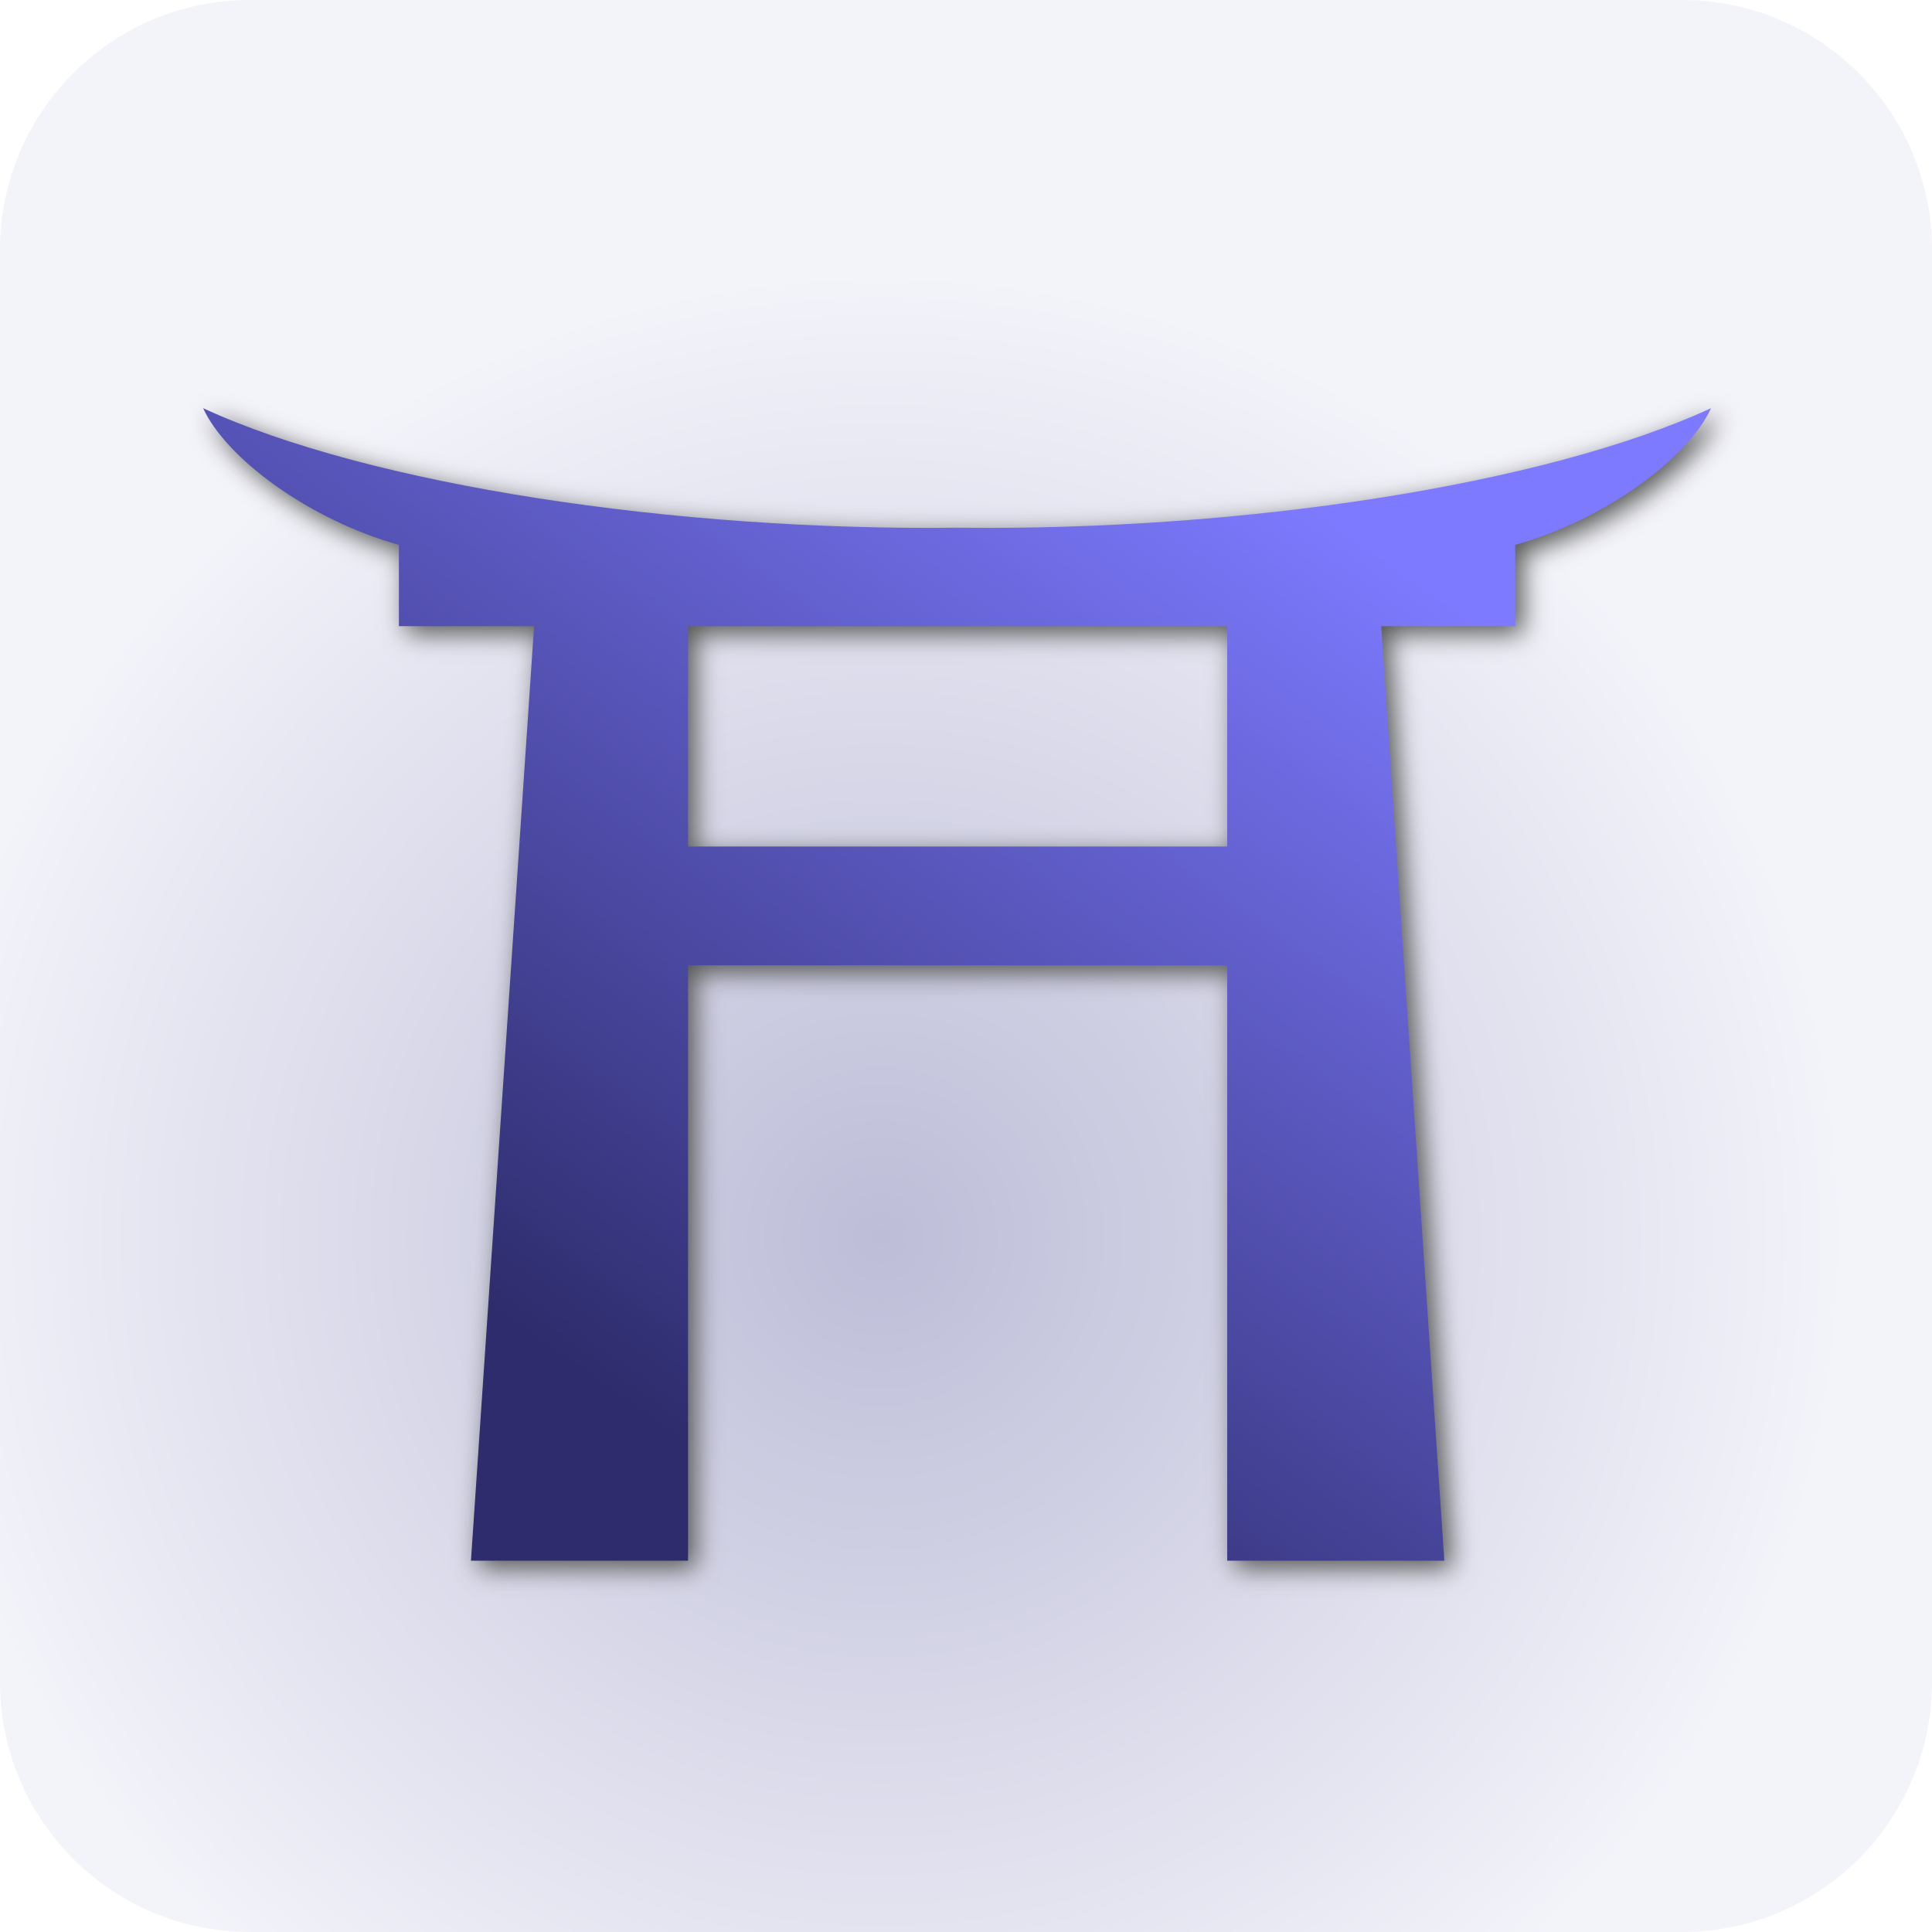
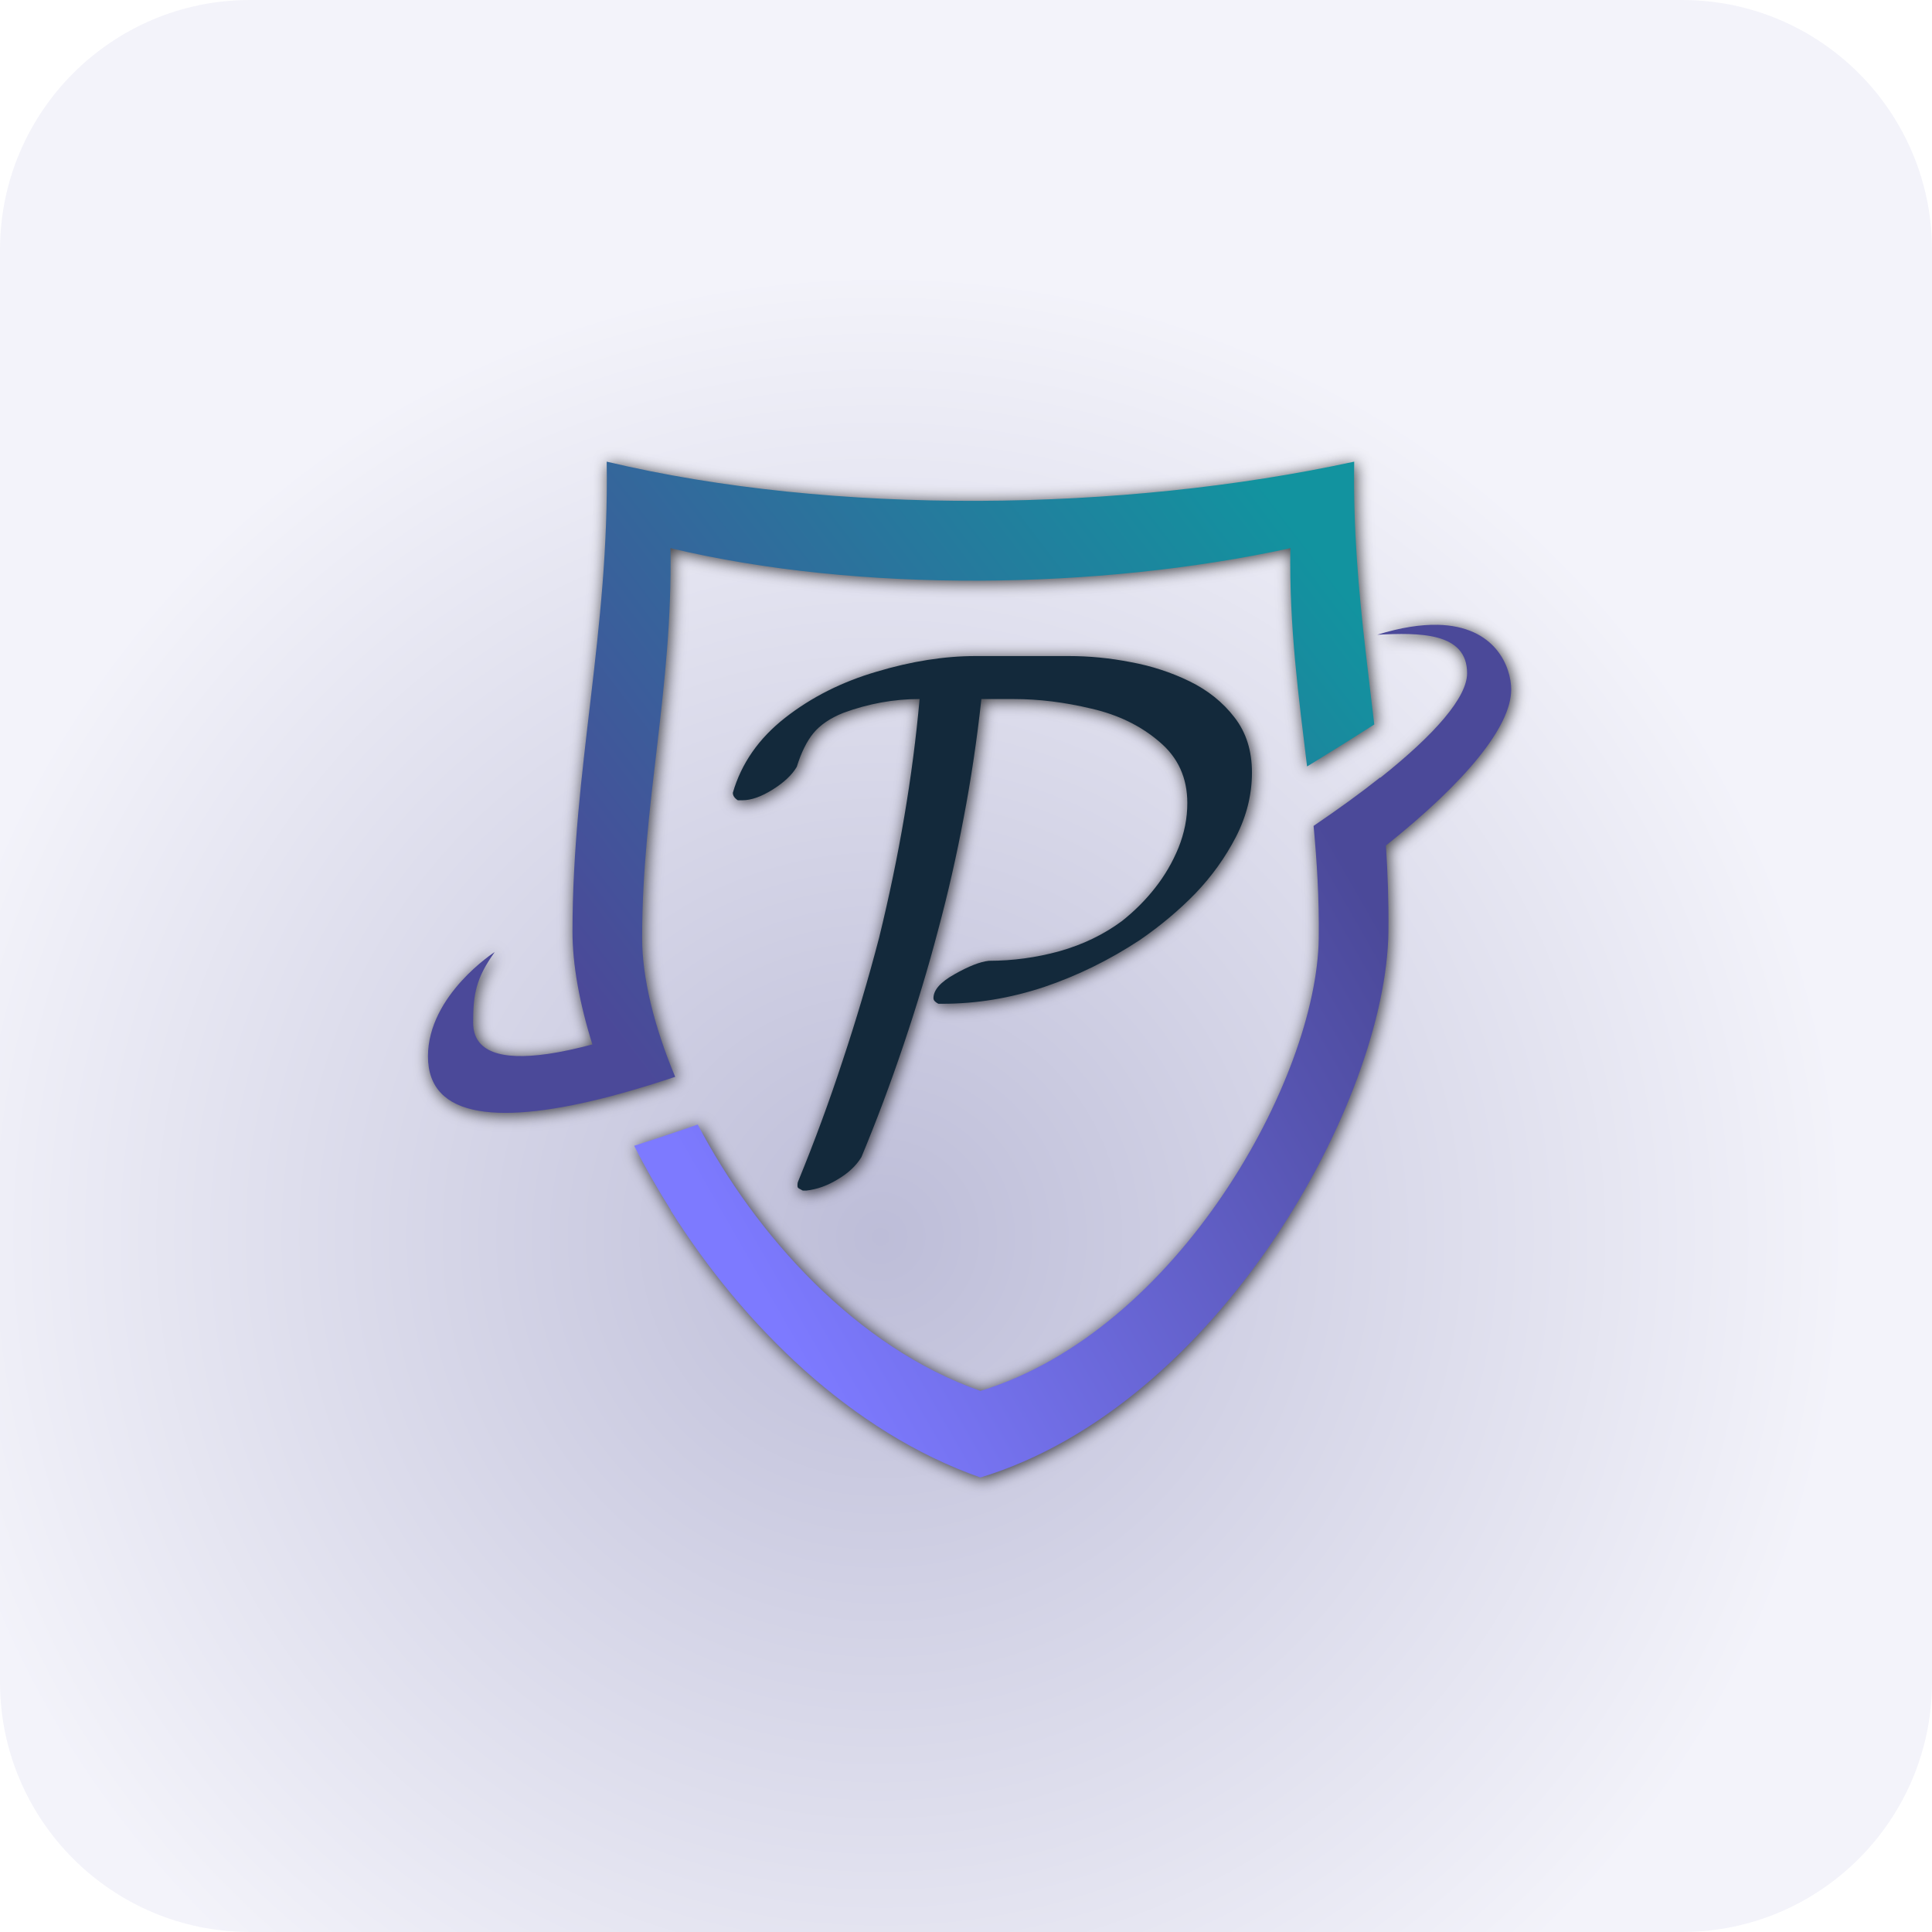
<svg xmlns="http://www.w3.org/2000/svg" xmlns:xlink="http://www.w3.org/1999/xlink" width="256" height="256" id="svg2180" version="1.0" viewBox="0 0 240 240">
  <defs id="defs2182">
    <linearGradient id="linearGradient1888">
      <stop style="stop-color:#bdbdd8;stop-opacity:1" offset="0" id="stop1884" />
      <stop style="stop-color:#f3f3fa;stop-opacity:1" offset="1" id="stop1886" />
    </linearGradient>
-     <linearGradient id="linearGradient1322">
-       <stop style="stop-color:#7d7aff;stop-opacity:1;" offset="0" id="stop1318" />
-       <stop style="stop-color:#2e2c6c;stop-opacity:1" offset="1" id="stop1320" />
+     <radialGradient xlink:href="#linearGradient1888" id="radialGradient1892" cx="109.42" cy="153.645" fx="109.42" fy="153.645" r="120" gradientUnits="userSpaceOnUse" />
+     <linearGradient xlink:href="#linearGradient61555" id="linearGradient61557" x1="37.169" y1="74.86" x2="97.186" y2="29.128" gradientUnits="userSpaceOnUse" gradientTransform="matrix(1.400961,0,0,1.400961,22.53938,30.15856)" />
+     <linearGradient id="linearGradient61555">
+       <stop style="stop-color:#4b4999;stop-opacity:1" offset="0" id="stop61551" />
+       <stop style="stop-color:#12939f;stop-opacity:1" offset="1" id="stop61553" />
    </linearGradient>
-     <filter style="color-interpolation-filters:sRGB" id="filter1248" x="-0.02" y="-0.027" width="1.041" height="1.053">
-       <feGaussianBlur stdDeviation="1.596" id="feGaussianBlur1250" />
+     <linearGradient xlink:href="#linearGradient71482" id="linearGradient71484" x1="100.923" y1="57.743" x2="45.273" y2="89.655" gradientUnits="userSpaceOnUse" gradientTransform="matrix(1.400961,0,0,1.400961,22.53938,30.15856)" />
+     <linearGradient id="linearGradient71482">
+       <stop style="stop-color:#4b4999;stop-opacity:1" offset="0" id="stop71478" />
+       <stop style="stop-color:#7d7aff;stop-opacity:1" offset="1" id="stop71480" />
+     </linearGradient>
+     <filter style="color-interpolation-filters:sRGB" id="filter1068" x="-0.017" y="-0.018" width="1.034" height="1.036">
+       <feGaussianBlur stdDeviation="1.005" id="feGaussianBlur1070" />
    </filter>
-     <linearGradient xlink:href="#linearGradient1322" id="linearGradient1324" x1="172.797" y1="69.174" x2="91.593" y2="184.415" gradientUnits="userSpaceOnUse" />
-     <radialGradient xlink:href="#linearGradient1888" id="radialGradient1892" cx="109.42" cy="153.645" fx="109.42" fy="153.645" r="120" gradientUnits="userSpaceOnUse" />
  </defs>
  <g id="layer1">
    <rect style="fill:url(#radialGradient1892);fill-opacity:1;stroke:none;stroke-width:6.562;stroke-linecap:round;stroke-linejoin:round;paint-order:markers fill stroke" id="rect845" width="240" height="240" x="-4.1084288e-08" y="-4.5020225e-16" ry="31.057" rx="31.057" />
-     <path style="fill:#555753;fill-opacity:1;fill-rule:evenodd;stroke:none;stroke-width:1px;stroke-linecap:butt;stroke-linejoin:miter;stroke-opacity:1;filter:url(#filter1248)" d="m 26.168,51.643 c 2.842,6.192 13.067,13.821 24.322,16.985 V 78.723 H 67.284 L 59.441,194.815 h 26.97 v -73.965 h 66.975 v 73.965 h 26.97 L 172.513,78.723 h 16.652 V 68.628 c 11.255,-3.164 21.481,-10.794 24.322,-16.985 -20.68,9.561 -58.525,15.282 -93.564,14.85 -35.04,0.432 -73.075,-5.289 -93.756,-14.85 z m 60.243,27.08 h 33.512 33.462 V 106.096 H 86.411 Z" id="path1224" />
-     <path style="fill:url(#linearGradient1324);fill-opacity:1;fill-rule:evenodd;stroke:none;stroke-width:1px;stroke-linecap:butt;stroke-linejoin:miter;stroke-opacity:1" d="m 25.231,50.705 c 2.842,6.192 13.067,13.821 24.322,16.985 V 77.785 H 66.346 L 58.504,193.877 h 26.97 v -73.965 h 66.975 v 73.965 h 26.97 L 171.576,77.785 h 16.652 V 67.69 c 11.255,-3.164 21.481,-10.794 24.322,-16.985 -20.68,9.561 -58.525,15.282 -93.564,14.85 -35.04,0.432 -73.075,-5.289 -93.756,-14.85 z m 60.243,27.08 h 33.512 33.462 V 105.158 H 85.474 Z" id="path15181" />
+     <path id="path1030" style="mix-blend-mode:normal;fill:#000000;fill-opacity:1;fill-rule:evenodd;stroke:none;stroke-width:1px;stroke-linecap:butt;stroke-linejoin:miter;stroke-opacity:1;filter:url(#filter1068);opacity:0.744" d="m 79.914,60.695 v 0.002 c 0.371,22.566 -4.531,40.691 -4.531,62.285 0,4.369 0.924,9.482 2.637,14.938 -2.134,0.563 -4.113,0.998 -5.873,1.252 -6.214,0.898 -9.928,-0.234 -9.928,-4.154 0,-3.701 0.348,-5.847 2.861,-9.344 0,0 -8.846,5.7 -8.846,13.822 0,8.368 9.718,9.092 24.273,5.275 0.014,-0.004 0.027,-0.01 0.041,-0.014 1.586,-0.416 3.239,-0.896 4.934,-1.416 0.272,-0.084 0.548,-0.172 0.822,-0.258 0.883,-0.277 1.782,-0.57 2.689,-0.871 -2.832,-6.754 -4.383,-13.196 -4.383,-18.385 0,-17.914 4.066,-32.95 3.758,-51.67 24.989,5.949 56.644,5.542 82.141,0 -0.173,10.515 1.098,19.645 2.211,28.926 0.34,-0.208 0.682,-0.416 1.021,-0.625 2.714,-1.666 5.37,-3.322 7.883,-4.938 -0.028,-0.226 -0.053,-0.453 -0.08,-0.68 -0.367,-3.043 -0.733,-6.088 -1.084,-9.146 -0.911,-7.937 -1.643,-16.047 -1.496,-25 -30.746,6.681 -68.917,7.171 -99.051,0 z M 189.982,82.316 c -2.177,-0.042 -4.805,0.337 -7.969,1.314 5.568,-0.28 11.912,-0.351 11.912,5.105 0,3.16 -4.201,8.052 -11.518,13.859 -0.001,-0.018 -0.004,-0.035 -0.006,-0.053 -2.558,2.036 -5.54,4.193 -8.82,6.42 0.447,4.744 0.747,9.631 0.686,14.865 -0.219,18.643 -18.719,52.069 -44.828,59.998 -16.427,-5.754 -29.732,-20.585 -37.463,-35.291 -0.499,0.173 -0.997,0.347 -1.498,0.518 -2.297,0.785 -4.602,1.557 -6.918,2.297 1.439,2.845 3.065,5.686 4.844,8.508 0,0.025 0.002,0.048 0.002,0.072 9.588,15.192 23.9,29.376 41.031,35.375 31.484,-9.558 53.794,-49.85 54.059,-72.322 0.047,-3.958 -0.091,-7.738 -0.328,-11.424 10.567,-8.413 16.598,-15.768 16.598,-20.67 0,-2.896 -2.009,-8.423 -9.783,-8.572 z m -61.172,4.139 c -4.14,0 -8.514,0.692 -13.125,2.072 -4.611,1.349 -8.657,3.388 -12.139,6.117 -3.482,2.729 -5.787,6.039 -6.916,9.93 0,0.377 0.219,0.706 0.658,0.988 h 0.611 c 1.161,0 2.494,-0.47 4,-1.412 1.506,-0.941 2.572,-1.944 3.199,-3.012 0.596,-1.913 1.333,-3.403 2.211,-4.471 0.91,-1.098 2.226,-1.993 3.951,-2.684 3.325,-1.224 6.696,-1.836 10.115,-1.836 -0.91,10.197 -2.697,20.738 -5.363,31.625 -1.443,5.522 -3.058,10.965 -4.846,16.33 -1.756,5.365 -3.717,10.682 -5.881,15.953 -0.062,0.126 -0.092,0.283 -0.092,0.471 l -0.002,0.008 c 0,0.184 0.016,0.294 0.047,0.33 0.033,0.055 0.079,0.1 0.141,0.137 0.094,0.06 0.267,0.154 0.518,0.281 h 0.471 c 1.411,-0.157 2.807,-0.659 4.188,-1.506 1.38,-0.816 2.415,-1.789 3.105,-2.918 1.976,-4.737 3.843,-9.71 5.6,-14.918 1.757,-5.208 3.277,-10.258 4.562,-15.152 1.317,-4.894 2.448,-9.851 3.389,-14.871 0.972,-5.051 1.756,-10.307 2.352,-15.766 h 4.328 c 3.293,0 6.713,0.423 10.258,1.27 3.544,0.816 6.54,2.275 8.986,4.377 2.478,2.071 3.717,4.784 3.717,8.141 0,2.008 -0.394,3.985 -1.178,5.93 -0.784,1.913 -1.818,3.686 -3.104,5.318 -1.255,1.599 -2.714,3.058 -4.377,4.377 -2.415,1.789 -5.174,3.122 -8.279,4 -3.074,0.847 -6.195,1.271 -9.363,1.271 -1.161,0.126 -2.683,0.722 -4.564,1.789 -1.851,1.035 -2.775,2.085 -2.775,3.152 0,0.186 0.078,0.343 0.234,0.471 0.157,0.133 0.298,0.227 0.424,0.281 h 0.518 c 4.517,0 9.003,-0.738 13.457,-2.213 4.454,-1.506 8.704,-3.593 12.75,-6.26 2.729,-1.882 5.174,-3.937 7.338,-6.164 2.164,-2.259 3.954,-4.753 5.365,-7.482 1.411,-2.761 2.117,-5.6 2.117,-8.518 0,-2.887 -0.77,-5.318 -2.307,-7.295 -1.537,-2.007 -3.528,-3.608 -5.975,-4.801 -2.447,-1.191 -5.05,-2.038 -7.811,-2.541 -2.729,-0.534 -5.457,-0.801 -8.186,-0.801 z" transform="matrix(0.9375,0,0,0.9375,0.6629126,0.6629126)" />
+     <g id="g1028" transform="translate(3.01406,-4.67355)">
+       <path id="path869" style="fill:url(#linearGradient61557);fill-opacity:1;fill-rule:evenodd;stroke:none;stroke-width:0.937px;stroke-linecap:butt;stroke-linejoin:miter;stroke-opacity:1" d="m 72.35,62.02 v 0.002 c 0.348,21.156 -4.248,38.148 -4.248,58.393 0,4.096 0.868,8.888 2.473,14.003 -2,0.527 -3.857,0.935 -5.507,1.174 -5.826,0.842 -9.307,-0.219 -9.307,-3.894 0,-3.469 0.327,-5.483 2.683,-8.761 0,0 -8.294,5.344 -8.294,12.959 0,7.845 9.111,8.524 22.756,4.946 0.013,-0.004 0.026,-0.01 0.039,-0.014 1.487,-0.39 3.037,-0.84 4.625,-1.327 0.255,-0.078 0.513,-0.16 0.77,-0.241 0.828,-0.26 1.67,-0.534 2.521,-0.817 -2.655,-6.332 -4.108,-12.371 -4.108,-17.235 0,-16.795 3.811,-30.891 3.522,-48.441 23.427,5.577 53.104,5.196 77.008,0 -0.162,9.858 1.028,18.416 2.072,27.117 0.319,-0.195 0.64,-0.39 0.958,-0.586 2.544,-1.562 5.035,-3.114 7.391,-4.628 -0.026,-0.212 -0.05,-0.425 -0.075,-0.637 -0.344,-2.853 -0.687,-5.707 -1.016,-8.575 -0.854,-7.441 -1.54,-15.044 -1.402,-23.437 -28.825,6.263 -64.611,6.723 -92.862,0 z" />
+       <path id="path5139" style="fill:url(#linearGradient71484);fill-opacity:1;fill-rule:evenodd;stroke:none;stroke-width:0.937px;stroke-linecap:butt;stroke-linejoin:miter;stroke-opacity:1" d="m 175.54,82.29 c -2.041,-0.039 -4.505,0.316 -7.471,1.232 5.22,-0.262 11.167,-0.328 11.167,4.787 0,2.963 -3.937,7.549 -10.797,12.993 -0.001,-0.017 -0.004,-0.033 -0.006,-0.05 -2.398,1.909 -5.193,3.931 -8.269,6.019 0.419,4.448 0.7,9.029 0.642,13.936 -0.205,17.478 -17.549,48.814 -42.026,56.247 -15.4,-5.394 -27.874,-19.298 -35.121,-33.085 -0.468,0.163 -0.936,0.325 -1.406,0.485 -2.154,0.736 -4.314,1.459 -6.485,2.153 1.349,2.667 2.875,5.331 4.542,7.977 0,0.023 0.002,0.045 0.002,0.068 8.989,14.242 22.406,27.54 38.467,33.164 29.516,-8.96 50.431,-46.734 50.68,-67.802 0.044,-3.711 -0.086,-7.255 -0.307,-10.711 9.907,-7.887 15.56,-14.783 15.56,-19.378 0,-2.715 -1.884,-7.896 -9.172,-8.037 z" />
+       <path d="m 96.051,151.863 q 0,-0.264 0.087,-0.441 3.043,-7.412 5.513,-14.956 2.514,-7.544 4.543,-15.309 3.749,-15.309 5.028,-29.648 -4.808,0 -9.483,1.721 -2.426,0.971 -3.705,2.515 -1.235,1.501 -2.073,4.191 -0.882,1.501 -2.999,2.824 -2.117,1.324 -3.749,1.324 h -0.573 q -0.618,-0.397 -0.618,-0.927 1.588,-5.471 6.484,-9.309 4.896,-3.838 11.38,-5.736 6.484,-1.941 12.306,-1.941 h 11.556 q 3.837,0 7.675,0.75 3.881,0.707 7.322,2.382 3.44,1.678 5.602,4.5 2.161,2.78 2.161,6.839 0,4.103 -1.985,7.986 -1.985,3.838 -5.028,7.015 -3.043,3.132 -6.881,5.78 -5.69,3.75 -11.953,5.868 -6.263,2.075 -12.615,2.075 h -0.485 q -0.177,-0.077 -0.397,-0.264 -0.22,-0.179 -0.22,-0.441 0,-1.501 2.602,-2.956 2.646,-1.501 4.278,-1.678 4.455,0 8.777,-1.191 4.367,-1.235 7.763,-3.75 2.338,-1.854 4.102,-4.103 1.808,-2.295 2.911,-4.986 1.103,-2.735 1.103,-5.559 0,-4.721 -3.485,-7.633 -3.44,-2.956 -8.425,-4.103 -4.984,-1.191 -9.616,-1.191 h -4.058 q -0.838,7.677 -2.205,14.78 -1.323,7.059 -3.176,13.942 -1.808,6.883 -4.278,14.206 -2.47,7.324 -5.249,13.986 -0.97,1.588 -2.911,2.735 -1.941,1.191 -3.926,1.411 h -0.441 q -0.353,-0.179 -0.485,-0.264 -0.087,-0.051 -0.133,-0.128 -0.043,-0.051 -0.043,-0.31 z" style="font-size:3.528px;line-height:125%;font-family:cmsy10;-inkscape-font-specification:cmsy10;text-align:center;letter-spacing:0px;word-spacing:0px;text-anchor:middle;fill:#13293b;fill-opacity:1;stroke-width:0.937px" id="path15047" />
+     </g>
  </g>
</svg>
